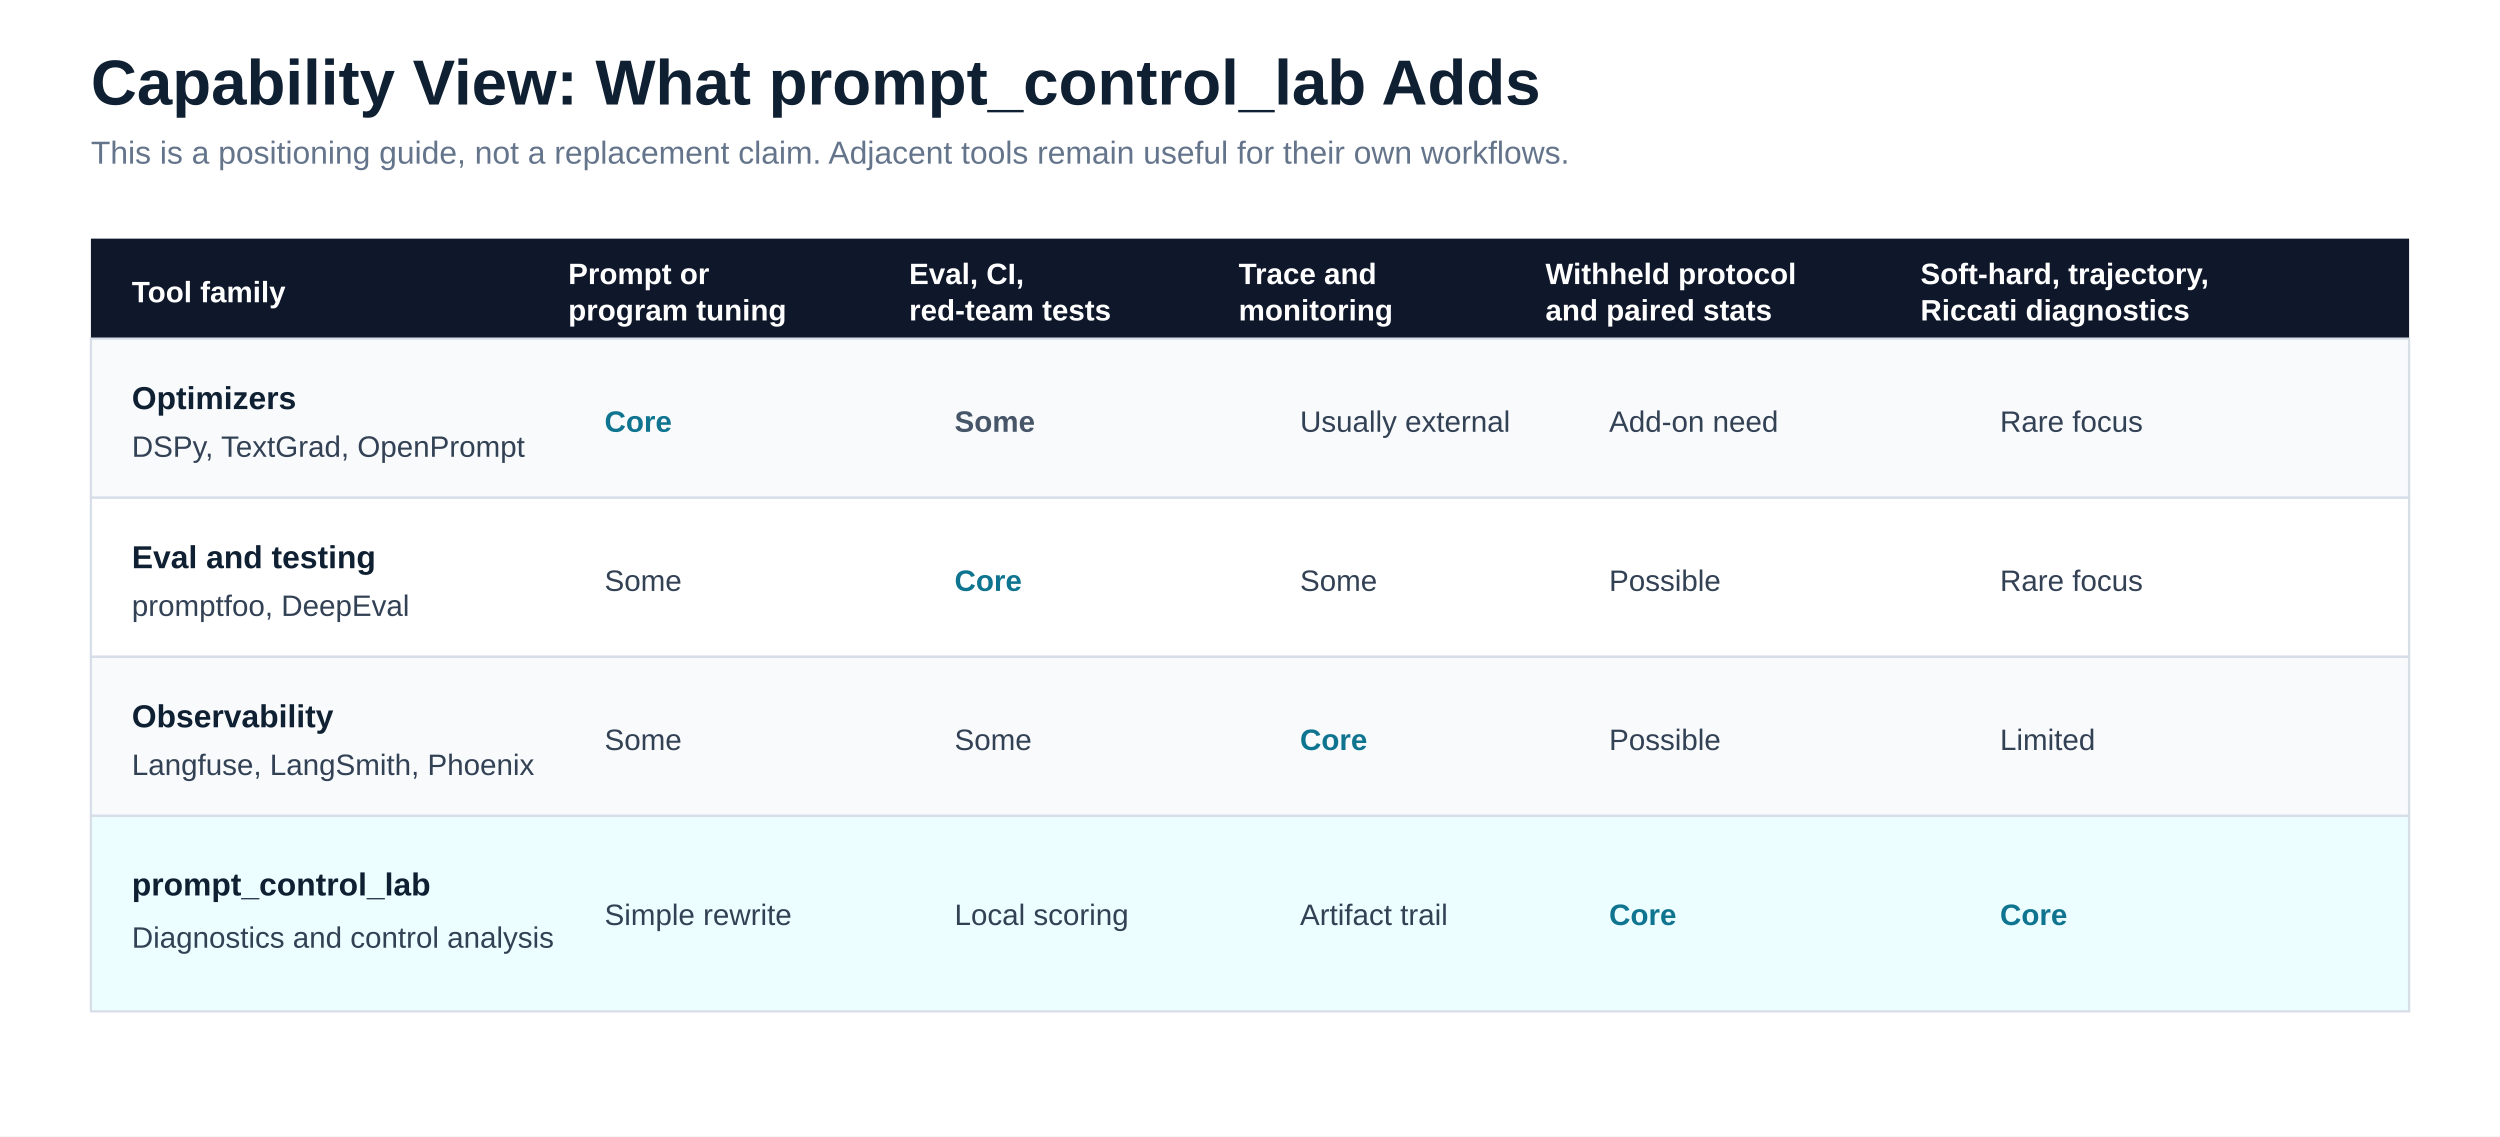
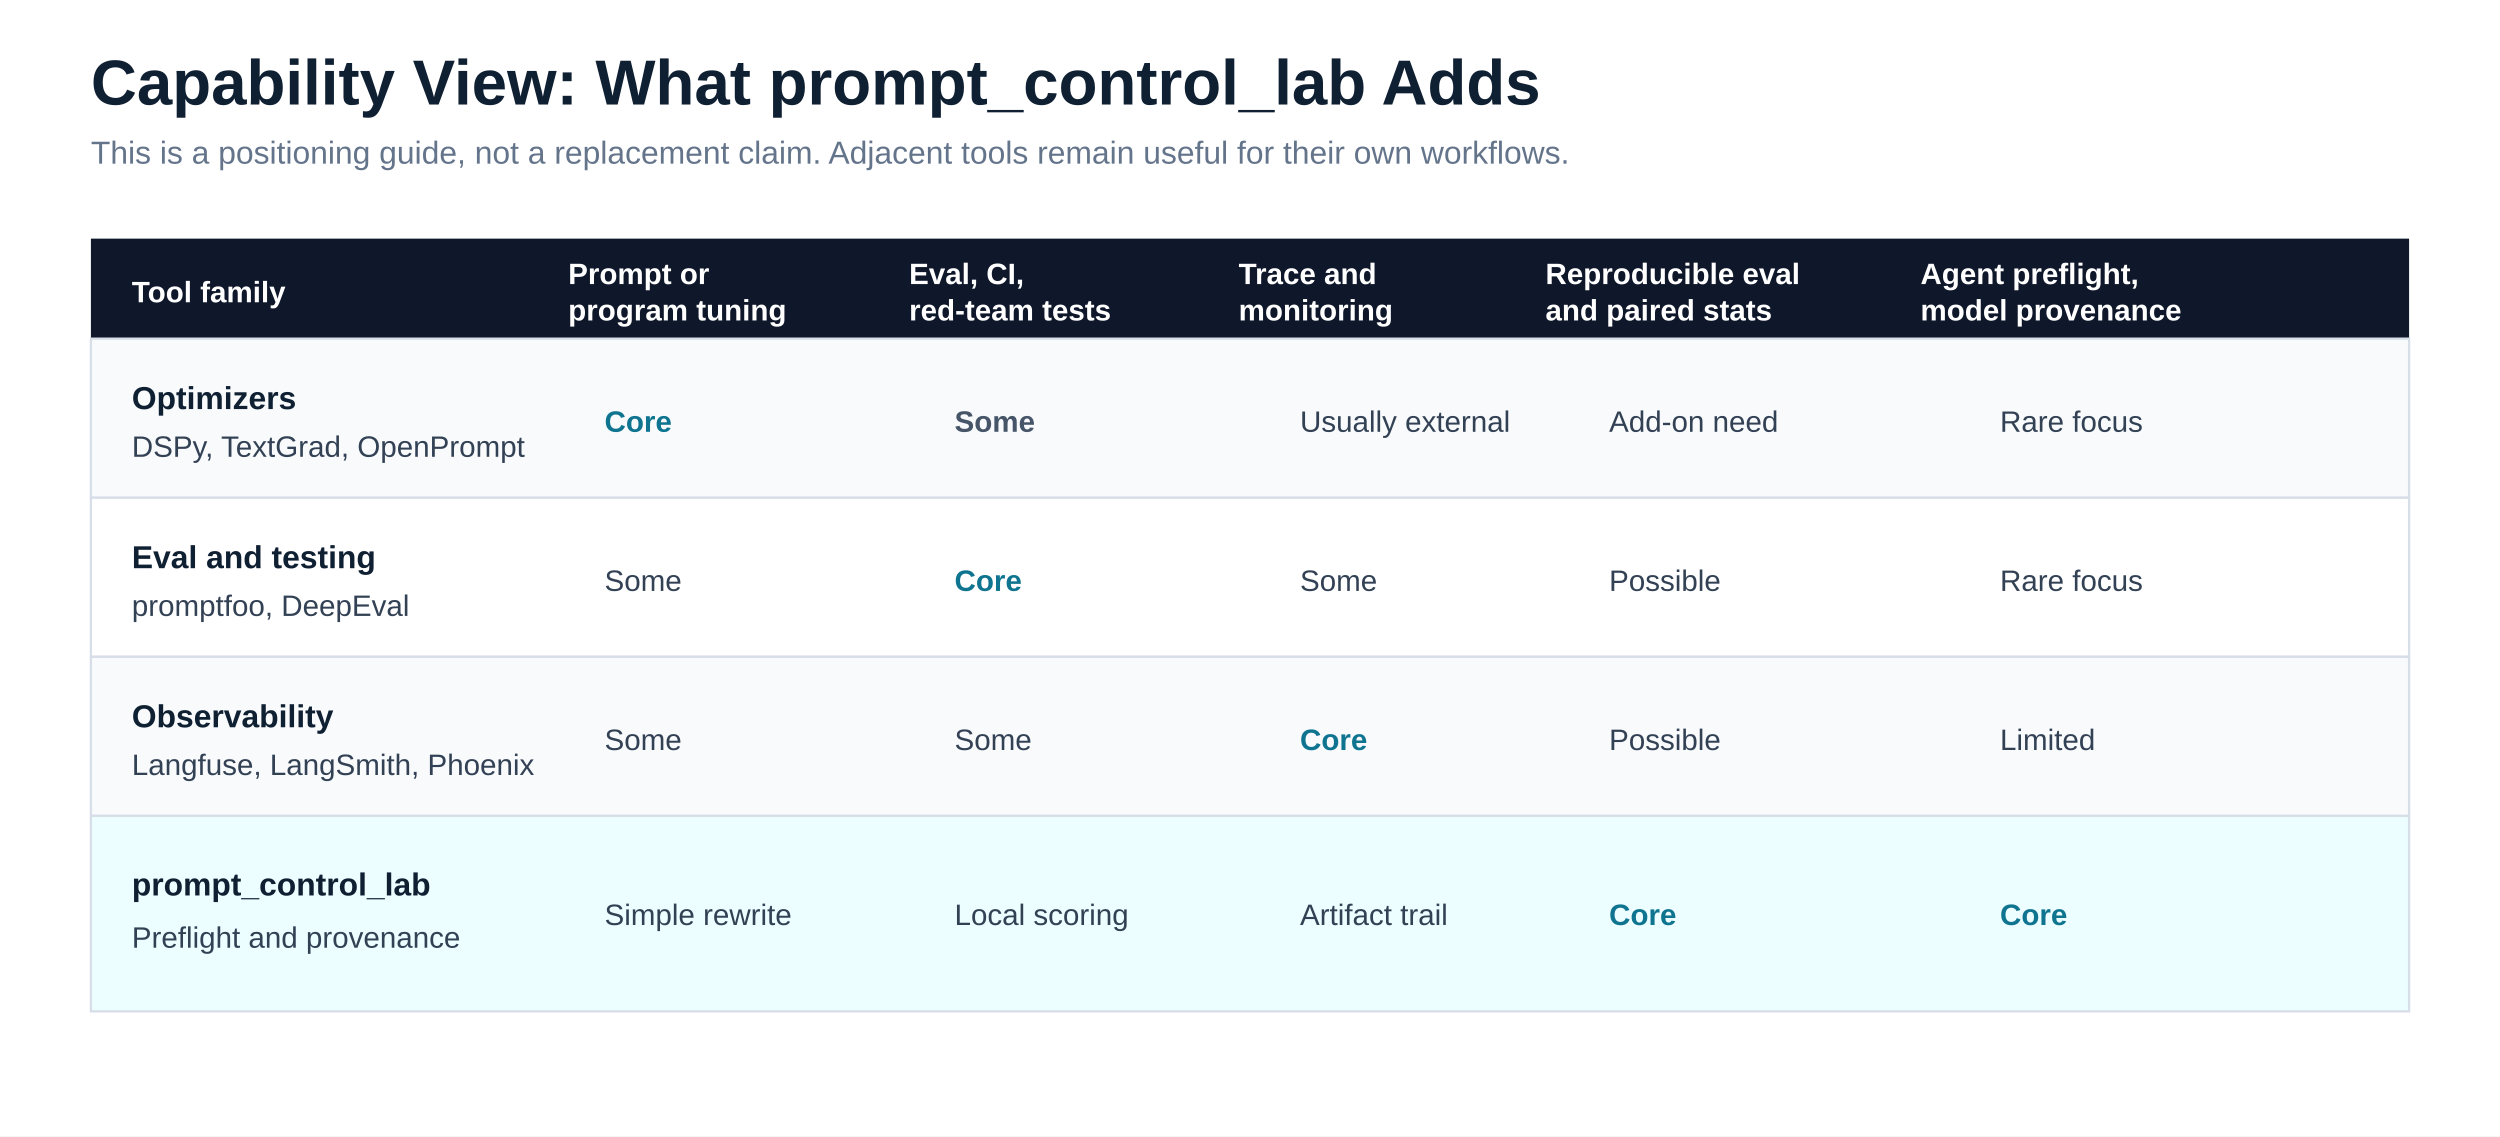
<svg xmlns="http://www.w3.org/2000/svg" width="1100" height="500" viewBox="0 0 1100 500" role="img" aria-labelledby="title desc">
  <defs>
    <style>
      .bg{fill:#ffffff}.title{font:700 28px Arial,sans-serif;fill:#102033}.note{font:400 14px Arial,sans-serif;fill:#64748b}
      .head{fill:#0f172a}.headText{font:700 13px Arial,sans-serif;fill:#ffffff}.rowA{fill:#f8fafc}.rowB{fill:#ffffff}
      .cell{stroke:#d7dee8;stroke-width:1}.label{font:700 14px Arial,sans-serif;fill:#102033}.txt{font:400 13px Arial,sans-serif;fill:#334155}
      .strong{fill:#ecfeff}.strongText{font:700 13px Arial,sans-serif;fill:#0e7490}.midText{font:700 13px Arial,sans-serif;fill:#475569}
    </style>
  </defs>
  <rect class="bg" width="1100" height="500" />
  <text x="40" y="46" class="title">Capability View: What prompt_control_lab Adds</text>
  <text x="40" y="72" class="note">This is a positioning guide, not a replacement claim. Adjacent tools remain useful for their own workflows.</text>
  <g transform="translate(40,105)">
    <rect width="1020" height="44" class="head" />
    <text x="18" y="28" class="headText">Tool family</text>
    <text x="210" y="20" class="headText">Prompt or</text>
    <text x="210" y="36" class="headText">program tuning</text>
    <text x="360" y="20" class="headText">Eval, CI,</text>
    <text x="360" y="36" class="headText">red-team tests</text>
    <text x="505" y="20" class="headText">Trace and</text>
    <text x="505" y="36" class="headText">monitoring</text>
-     <text x="640" y="20" class="headText">Withheld protocol</text>
+     <text x="640" y="20" class="headText">Reproducible eval</text>
    <text x="640" y="36" class="headText">and paired stats</text>
-     <text x="805" y="20" class="headText">Soft-hard, trajectory,</text>
-     <text x="805" y="36" class="headText">Riccati diagnostics</text>
+     <text x="805" y="20" class="headText">Agent preflight,</text>
+     <text x="805" y="36" class="headText">model provenance</text>
    <rect y="44" width="1020" height="70" class="rowA cell" />
    <text x="18" y="75" class="label">Optimizers</text>
    <text x="18" y="96" class="txt">DSPy, TextGrad, OpenPrompt</text>
    <text x="226" y="85" class="strongText">Core</text>
    <text x="380" y="85" class="midText">Some</text>
    <text x="532" y="85" class="txt">Usually external</text>
    <text x="668" y="85" class="txt">Add-on need</text>
    <text x="840" y="85" class="txt">Rare focus</text>
    <rect y="114" width="1020" height="70" class="rowB cell" />
    <text x="18" y="145" class="label">Eval and testing</text>
    <text x="18" y="166" class="txt">promptfoo, DeepEval</text>
    <text x="226" y="155" class="txt">Some</text>
    <text x="380" y="155" class="strongText">Core</text>
    <text x="532" y="155" class="txt">Some</text>
    <text x="668" y="155" class="txt">Possible</text>
    <text x="840" y="155" class="txt">Rare focus</text>
    <rect y="184" width="1020" height="70" class="rowA cell" />
    <text x="18" y="215" class="label">Observability</text>
    <text x="18" y="236" class="txt">Langfuse, LangSmith, Phoenix</text>
    <text x="226" y="225" class="txt">Some</text>
    <text x="380" y="225" class="txt">Some</text>
    <text x="532" y="225" class="strongText">Core</text>
    <text x="668" y="225" class="txt">Possible</text>
    <text x="840" y="225" class="txt">Limited</text>
    <rect y="254" width="1020" height="86" class="strong cell" />
    <text x="18" y="289" class="label">prompt_control_lab</text>
-     <text x="18" y="312" class="txt">Diagnostics and control analysis</text>
+     <text x="18" y="312" class="txt">Preflight and provenance</text>
    <text x="226" y="302" class="txt">Simple rewrite</text>
    <text x="380" y="302" class="txt">Local scoring</text>
    <text x="532" y="302" class="txt">Artifact trail</text>
    <text x="668" y="302" class="strongText">Core</text>
    <text x="840" y="302" class="strongText">Core</text>
  </g>
</svg>
